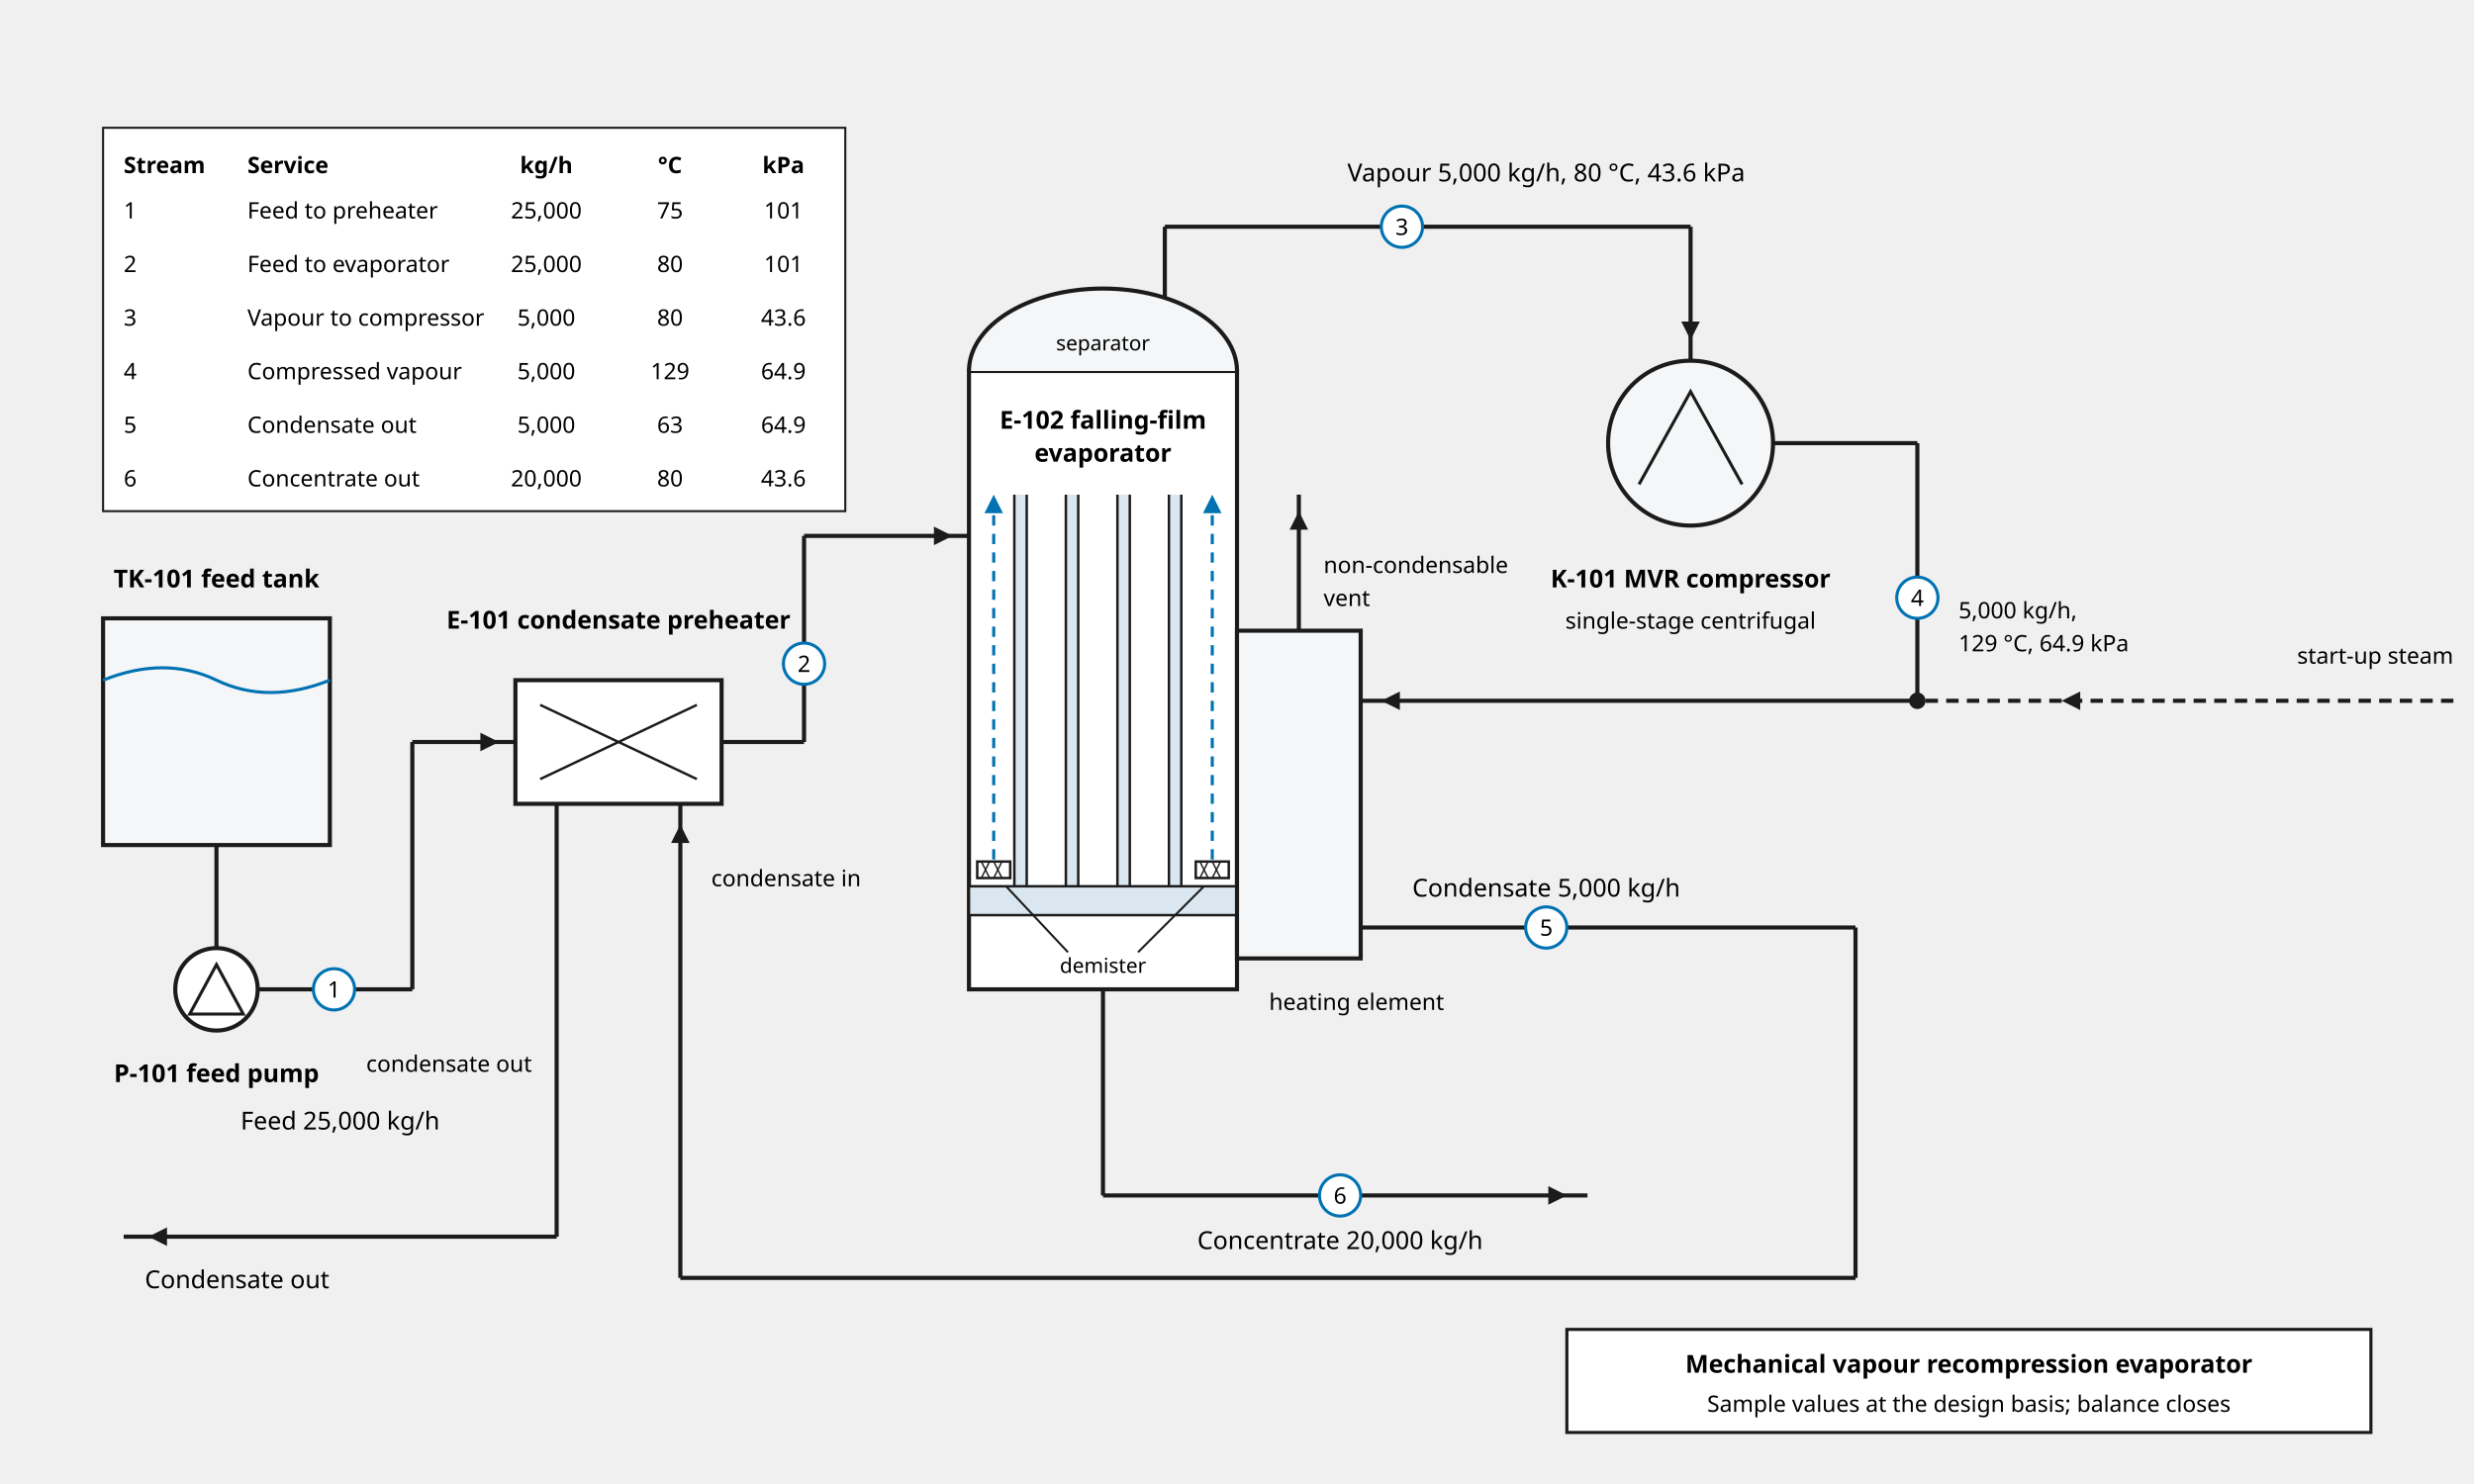
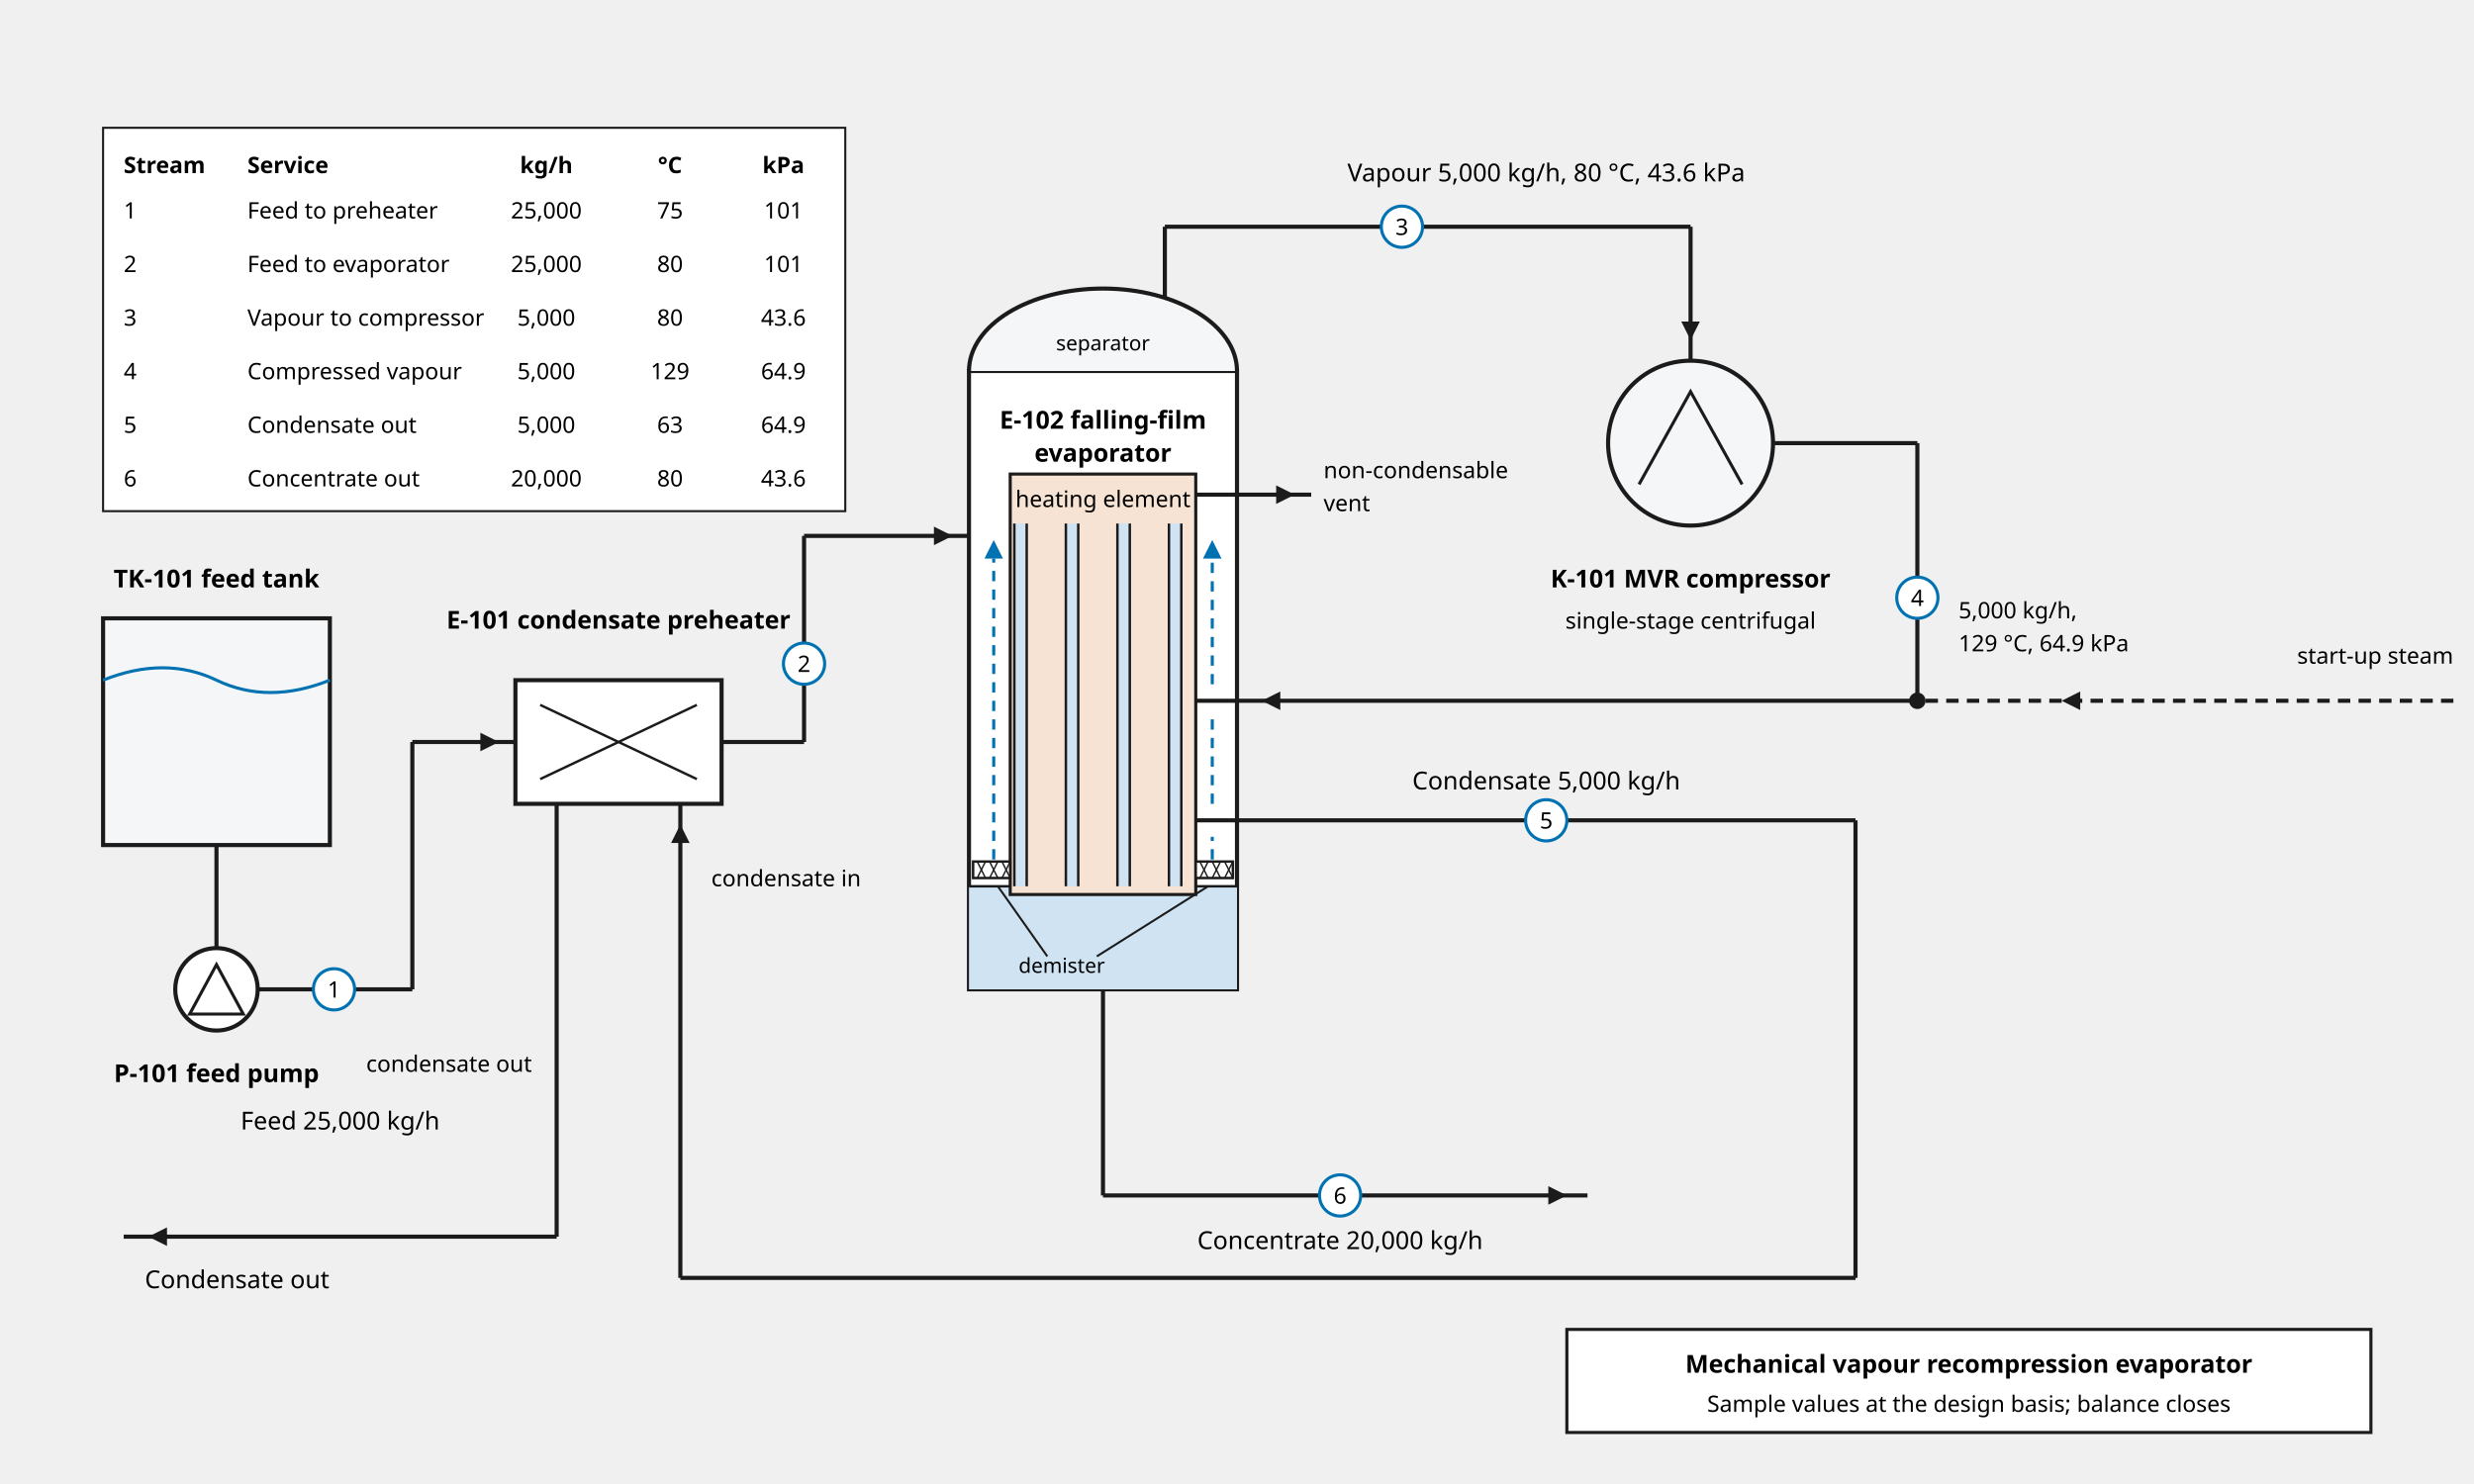
<svg xmlns="http://www.w3.org/2000/svg" viewBox="0 0 1200 720" role="img" aria-label="Process flow diagram of a mechanical vapour recompression evaporator">
  <rect x="50" y="300" width="110" height="110" fill="#f4f6f8" stroke="#1b1b1b" stroke-width="2" />
  <path d="M 50 330 Q 80 318 105 330 T 160 330" fill="none" stroke="#0072B2" stroke-width="1.5" />
  <text x="105" y="285" font-size="12" font-family="system-ui,sans-serif" font-weight="bold" text-anchor="middle">TK-101 feed tank</text>
  <circle cx="105" cy="480" r="20" fill="#ffffff" stroke="#1b1b1b" stroke-width="2" />
  <path d="M 92 492 L 105 468 L 118 492 z" fill="none" stroke="#1b1b1b" stroke-width="1.5" />
  <text x="105" y="525" font-size="12" font-family="system-ui,sans-serif" font-weight="bold" text-anchor="middle">P-101 feed pump</text>
  <rect x="250" y="330" width="100" height="60" fill="#ffffff" stroke="#1b1b1b" stroke-width="2" />
  <path d="M 262 342 L 338 378 M 262 378 L 338 342" stroke="#1b1b1b" stroke-width="1.2" fill="none" />
  <text x="300" y="305" font-size="12" font-family="system-ui,sans-serif" font-weight="bold" text-anchor="middle">E-101 condensate preheater</text>
  <rect x="470" y="180" width="130" height="300" fill="#ffffff" stroke="#1b1b1b" stroke-width="2" />
  <path d="M 470 180 A 65 40 0 0 1 600 180" fill="#f4f6f8" stroke="#1b1b1b" stroke-width="2" />
-   <rect x="492" y="240" width="6" height="190" fill="#dbe7f0" stroke="none" />
-   <line x1="492" y1="240" x2="492" y2="430" stroke="#1b1b1b" stroke-width="1.2" />
-   <line x1="498" y1="240" x2="498" y2="430" stroke="#1b1b1b" stroke-width="1.2" />
-   <rect x="517" y="240" width="6" height="190" fill="#dbe7f0" stroke="none" />
-   <line x1="517" y1="240" x2="517" y2="430" stroke="#1b1b1b" stroke-width="1.2" />
-   <line x1="523" y1="240" x2="523" y2="430" stroke="#1b1b1b" stroke-width="1.2" />
-   <rect x="542" y="240" width="6" height="190" fill="#dbe7f0" stroke="none" />
-   <line x1="542" y1="240" x2="542" y2="430" stroke="#1b1b1b" stroke-width="1.2" />
-   <line x1="548" y1="240" x2="548" y2="430" stroke="#1b1b1b" stroke-width="1.2" />
-   <rect x="567" y="240" width="6" height="190" fill="#dbe7f0" stroke="none" />
-   <line x1="567" y1="240" x2="567" y2="430" stroke="#1b1b1b" stroke-width="1.2" />
-   <line x1="573" y1="240" x2="573" y2="430" stroke="#1b1b1b" stroke-width="1.2" />
-   <line x1="482" y1="426" x2="482" y2="248" stroke="#0072B2" stroke-width="1.5" stroke-dasharray="5 4" />
-   <path d="M 482 240 l -4.5 9 h 9 z" fill="#0072B2" />
-   <line x1="588" y1="426" x2="588" y2="248" stroke="#0072B2" stroke-width="1.5" stroke-dasharray="5 4" />
-   <path d="M 588 240 l -4.5 9 h 9 z" fill="#0072B2" />
-   <rect x="470" y="430" width="130" height="14" fill="#dbe7f0" stroke="#1b1b1b" stroke-width="1.2" />
+   <rect x="470" y="430" width="130" height="50" fill="#cfe3f2" stroke="none" />
+   <line x1="470" y1="430" x2="490" y2="430" stroke="#1b1b1b" stroke-width="1.2" />
+   <line x1="580" y1="430" x2="600" y2="430" stroke="#1b1b1b" stroke-width="1.2" />
+   <rect x="490" y="230" width="90" height="204" fill="#f6e3d3" stroke="#1b1b1b" stroke-width="1.5" />
+   <text x="535" y="246" font-size="11" font-family="system-ui,sans-serif" font-weight="normal" text-anchor="middle">heating element</text>
+   <rect x="492" y="254" width="6" height="176" fill="#cfe3f2" stroke="none" />
+   <line x1="492" y1="254" x2="492" y2="430" stroke="#1b1b1b" stroke-width="1.2" />
+   <line x1="498" y1="254" x2="498" y2="430" stroke="#1b1b1b" stroke-width="1.2" />
+   <rect x="517" y="254" width="6" height="176" fill="#cfe3f2" stroke="none" />
+   <line x1="517" y1="254" x2="517" y2="430" stroke="#1b1b1b" stroke-width="1.2" />
+   <line x1="523" y1="254" x2="523" y2="430" stroke="#1b1b1b" stroke-width="1.2" />
+   <rect x="542" y="254" width="6" height="176" fill="#cfe3f2" stroke="none" />
+   <line x1="542" y1="254" x2="542" y2="430" stroke="#1b1b1b" stroke-width="1.2" />
+   <line x1="548" y1="254" x2="548" y2="430" stroke="#1b1b1b" stroke-width="1.2" />
+   <rect x="567" y="254" width="6" height="176" fill="#cfe3f2" stroke="none" />
+   <line x1="567" y1="254" x2="567" y2="430" stroke="#1b1b1b" stroke-width="1.2" />
+   <line x1="573" y1="254" x2="573" y2="430" stroke="#1b1b1b" stroke-width="1.2" />
+   <line x1="482" y1="426" x2="482" y2="271" stroke="#0072B2" stroke-width="1.5" stroke-dasharray="5 4" />
+   <path d="M 482 262 l -4.5 9 h 9 z" fill="#0072B2" />
+   <line x1="588" y1="426" x2="588" y2="406" stroke="#0072B2" stroke-width="1.5" stroke-dasharray="5 4" />
+   <line x1="588" y1="390" x2="588" y2="348" stroke="#0072B2" stroke-width="1.5" stroke-dasharray="5 4" />
+   <line x1="588" y1="332" x2="588" y2="271" stroke="#0072B2" stroke-width="1.5" stroke-dasharray="5 4" />
+   <path d="M 588 262 l -4.5 9 h 9 z" fill="#0072B2" />
  <text x="535" y="208" font-size="12" font-family="system-ui,sans-serif" font-weight="bold" text-anchor="middle">E-102 falling-film</text>
  <text x="535" y="224" font-size="12" font-family="system-ui,sans-serif" font-weight="bold" text-anchor="middle">evaporator</text>
  <text x="535" y="170" font-size="10" font-family="system-ui,sans-serif" font-weight="normal" text-anchor="middle">separator</text>
-   <rect x="600" y="306" width="60" height="159" fill="#f4f6f8" stroke="#1b1b1b" stroke-width="2" />
-   <text x="658" y="490" font-size="11" font-family="system-ui,sans-serif" font-weight="normal" text-anchor="middle">heating element</text>
-   <rect x="474" y="418" width="16" height="8" fill="#ffffff" stroke="#1b1b1b" stroke-width="1.2" />
-   <line x1="476" y1="426" x2="480" y2="418" stroke="#1b1b1b" stroke-width="0.7" />
-   <line x1="476" y1="418" x2="480" y2="426" stroke="#1b1b1b" stroke-width="0.7" />
-   <line x1="482" y1="426" x2="486" y2="418" stroke="#1b1b1b" stroke-width="0.7" />
-   <line x1="482" y1="418" x2="486" y2="426" stroke="#1b1b1b" stroke-width="0.7" />
-   <rect x="580" y="418" width="16" height="8" fill="#ffffff" stroke="#1b1b1b" stroke-width="1.2" />
+   <rect x="472" y="418" width="18" height="8" fill="#ffffff" stroke="#1b1b1b" stroke-width="1.2" />
+   <line x1="474" y1="426" x2="478" y2="418" stroke="#1b1b1b" stroke-width="0.7" />
+   <line x1="474" y1="418" x2="478" y2="426" stroke="#1b1b1b" stroke-width="0.7" />
+   <line x1="480" y1="426" x2="484" y2="418" stroke="#1b1b1b" stroke-width="0.7" />
+   <line x1="480" y1="418" x2="484" y2="426" stroke="#1b1b1b" stroke-width="0.7" />
+   <line x1="486" y1="426" x2="490" y2="418" stroke="#1b1b1b" stroke-width="0.7" />
+   <line x1="486" y1="418" x2="490" y2="426" stroke="#1b1b1b" stroke-width="0.7" />
+   <rect x="580" y="418" width="18" height="8" fill="#ffffff" stroke="#1b1b1b" stroke-width="1.2" />
  <line x1="582" y1="426" x2="586" y2="418" stroke="#1b1b1b" stroke-width="0.7" />
  <line x1="582" y1="418" x2="586" y2="426" stroke="#1b1b1b" stroke-width="0.7" />
  <line x1="588" y1="426" x2="592" y2="418" stroke="#1b1b1b" stroke-width="0.7" />
  <line x1="588" y1="418" x2="592" y2="426" stroke="#1b1b1b" stroke-width="0.7" />
-   <line x1="518" y1="462" x2="488" y2="430" stroke="#1b1b1b" stroke-width="1" />
-   <line x1="552" y1="462" x2="584" y2="430" stroke="#1b1b1b" stroke-width="1" />
-   <text x="535" y="472" font-size="10" font-family="system-ui,sans-serif" font-weight="normal" text-anchor="middle">demister</text>
+   <line x1="594" y1="426" x2="598" y2="418" stroke="#1b1b1b" stroke-width="0.7" />
+   <line x1="594" y1="418" x2="598" y2="426" stroke="#1b1b1b" stroke-width="0.7" />
+   <line x1="508" y1="464" x2="484" y2="430" stroke="#1b1b1b" stroke-width="1" />
+   <line x1="532" y1="464" x2="586" y2="430" stroke="#1b1b1b" stroke-width="1" />
+   <text x="515" y="472" font-size="10" font-family="system-ui,sans-serif" font-weight="normal" text-anchor="middle">demister</text>
  <circle cx="820" cy="215" r="40" fill="#f4f6f8" stroke="#1b1b1b" stroke-width="2" />
  <path d="M 795 235 L 820 190 L 845 235" fill="none" stroke="#1b1b1b" stroke-width="1.5" />
  <text x="820" y="285" font-size="12" font-family="system-ui,sans-serif" font-weight="bold" text-anchor="middle">K-101 MVR compressor</text>
  <text x="820" y="305" font-size="11" font-family="system-ui,sans-serif" font-weight="normal" text-anchor="middle">single-stage centrifugal</text>
  <line x1="105" y1="410" x2="105" y2="460" stroke="#1b1b1b" stroke-width="2" />
  <line x1="125" y1="480" x2="200" y2="480" stroke="#1b1b1b" stroke-width="2" />
  <line x1="200" y1="480" x2="200" y2="360" stroke="#1b1b1b" stroke-width="2" />
  <line x1="200" y1="360" x2="250" y2="360" stroke="#1b1b1b" stroke-width="2" />
  <path d="M 242 360 l -9 -4.5 v 9 z" fill="#1b1b1b" transform="rotate(0 242 360)" />
  <circle cx="162" cy="480" r="10" fill="#ffffff" stroke="#0072B2" stroke-width="1.5" />
  <text x="162" y="484" font-size="11" font-family="system-ui,sans-serif" font-weight="normal" text-anchor="middle">1</text>
  <text x="165" y="548" font-size="12" font-family="system-ui,sans-serif" font-weight="normal" text-anchor="middle">Feed 25,000 kg/h</text>
  <line x1="350" y1="360" x2="390" y2="360" stroke="#1b1b1b" stroke-width="2" />
  <line x1="390" y1="360" x2="390" y2="260" stroke="#1b1b1b" stroke-width="2" />
  <line x1="390" y1="260" x2="470" y2="260" stroke="#1b1b1b" stroke-width="2" />
  <path d="M 462 260 l -9 -4.5 v 9 z" fill="#1b1b1b" transform="rotate(0 462 260)" />
  <circle cx="390" cy="322" r="10" fill="#ffffff" stroke="#0072B2" stroke-width="1.5" />
  <text x="390" y="326" font-size="11" font-family="system-ui,sans-serif" font-weight="normal" text-anchor="middle">2</text>
  <line x1="565" y1="144" x2="565" y2="110" stroke="#1b1b1b" stroke-width="2" />
  <line x1="565" y1="110" x2="820" y2="110" stroke="#1b1b1b" stroke-width="2" />
  <line x1="820" y1="110" x2="820" y2="175" stroke="#1b1b1b" stroke-width="2" />
  <path d="M 820 165 l -9 -4.5 v 9 z" fill="#1b1b1b" transform="rotate(90 820 165)" />
  <circle cx="680" cy="110" r="10" fill="#ffffff" stroke="#0072B2" stroke-width="1.5" />
  <text x="680" y="114" font-size="11" font-family="system-ui,sans-serif" font-weight="normal" text-anchor="middle">3</text>
  <text x="750" y="88" font-size="12" font-family="system-ui,sans-serif" font-weight="normal" text-anchor="middle">Vapour 5,000 kg/h, 80 °C, 43.6 kPa</text>
  <line x1="860" y1="215" x2="930" y2="215" stroke="#1b1b1b" stroke-width="2" />
  <line x1="930" y1="215" x2="930" y2="340" stroke="#1b1b1b" stroke-width="2" />
-   <line x1="930" y1="340" x2="660" y2="340" stroke="#1b1b1b" stroke-width="2" />
-   <path d="M 670 340 l -9 -4.5 v 9 z" fill="#1b1b1b" transform="rotate(180 670 340)" />
+   <line x1="930" y1="340" x2="580" y2="340" stroke="#1b1b1b" stroke-width="2" />
+   <path d="M 612 340 l -9 -4.5 v 9 z" fill="#1b1b1b" transform="rotate(180 612 340)" />
  <circle cx="930" cy="290" r="10" fill="#ffffff" stroke="#0072B2" stroke-width="1.5" />
  <text x="930" y="294" font-size="11" font-family="system-ui,sans-serif" font-weight="normal" text-anchor="middle">4</text>
  <text x="950" y="300" font-size="11" font-family="system-ui,sans-serif" font-weight="normal" text-anchor="start">5,000 kg/h,</text>
  <text x="950" y="316" font-size="11" font-family="system-ui,sans-serif" font-weight="normal" text-anchor="start">129 °C, 64.9 kPa</text>
-   <line x1="660" y1="450" x2="900" y2="450" stroke="#1b1b1b" stroke-width="2" />
-   <line x1="900" y1="450" x2="900" y2="620" stroke="#1b1b1b" stroke-width="2" />
+   <line x1="580" y1="398" x2="900" y2="398" stroke="#1b1b1b" stroke-width="2" />
+   <line x1="900" y1="398" x2="900" y2="620" stroke="#1b1b1b" stroke-width="2" />
  <line x1="900" y1="620" x2="330" y2="620" stroke="#1b1b1b" stroke-width="2" />
  <line x1="330" y1="620" x2="330" y2="390" stroke="#1b1b1b" stroke-width="2" />
  <path d="M 330 400 l -9 -4.5 v 9 z" fill="#1b1b1b" transform="rotate(-90 330 400)" />
-   <circle cx="750" cy="450" r="10" fill="#ffffff" stroke="#0072B2" stroke-width="1.5" />
-   <text x="750" y="454" font-size="11" font-family="system-ui,sans-serif" font-weight="normal" text-anchor="middle">5</text>
-   <text x="750" y="435" font-size="12" font-family="system-ui,sans-serif" font-weight="normal" text-anchor="middle">Condensate 5,000 kg/h</text>
+   <circle cx="750" cy="398" r="10" fill="#ffffff" stroke="#0072B2" stroke-width="1.5" />
+   <text x="750" y="402" font-size="11" font-family="system-ui,sans-serif" font-weight="normal" text-anchor="middle">5</text>
+   <text x="750" y="383" font-size="12" font-family="system-ui,sans-serif" font-weight="normal" text-anchor="middle">Condensate 5,000 kg/h</text>
  <text x="345" y="430" font-size="11" font-family="system-ui,sans-serif" font-weight="normal" text-anchor="start">condensate in</text>
  <text x="258" y="520" font-size="11" font-family="system-ui,sans-serif" font-weight="normal" text-anchor="end">condensate out</text>
  <line x1="270" y1="390" x2="270" y2="600" stroke="#1b1b1b" stroke-width="2" />
  <line x1="270" y1="600" x2="60" y2="600" stroke="#1b1b1b" stroke-width="2" />
  <path d="M 72 600 l -9 -4.5 v 9 z" fill="#1b1b1b" transform="rotate(180 72 600)" />
  <text x="115" y="625" font-size="12" font-family="system-ui,sans-serif" font-weight="normal" text-anchor="middle">Condensate out</text>
  <line x1="535" y1="480" x2="535" y2="580" stroke="#1b1b1b" stroke-width="2" />
  <line x1="535" y1="580" x2="770" y2="580" stroke="#1b1b1b" stroke-width="2" />
  <path d="M 760 580 l -9 -4.5 v 9 z" fill="#1b1b1b" transform="rotate(0 760 580)" />
  <circle cx="650" cy="580" r="10" fill="#ffffff" stroke="#0072B2" stroke-width="1.5" />
  <text x="650" y="584" font-size="11" font-family="system-ui,sans-serif" font-weight="normal" text-anchor="middle">6</text>
  <text x="650" y="606" font-size="12" font-family="system-ui,sans-serif" font-weight="normal" text-anchor="middle">Concentrate 20,000 kg/h</text>
-   <line x1="630" y1="306" x2="630" y2="240" stroke="#1b1b1b" stroke-width="2" />
-   <path d="M 630 248 l -9 -4.5 v 9 z" fill="#1b1b1b" transform="rotate(-90 630 248)" />
-   <text x="642" y="278" font-size="11" font-family="system-ui,sans-serif" font-weight="normal" text-anchor="start">non-condensable</text>
-   <text x="642" y="294" font-size="11" font-family="system-ui,sans-serif" font-weight="normal" text-anchor="start">vent</text>
+   <line x1="580" y1="240" x2="636" y2="240" stroke="#1b1b1b" stroke-width="2" />
+   <path d="M 628 240 l -9 -4.5 v 9 z" fill="#1b1b1b" transform="rotate(0 628 240)" />
+   <text x="642" y="232" font-size="11" font-family="system-ui,sans-serif" font-weight="normal" text-anchor="start">non-condensable</text>
+   <text x="642" y="248" font-size="11" font-family="system-ui,sans-serif" font-weight="normal" text-anchor="start">vent</text>
  <line x1="1190" y1="340" x2="930" y2="340" stroke="#1b1b1b" stroke-width="2" stroke-dasharray="6 4" />
  <circle cx="930" cy="340" r="4" fill="#1b1b1b" />
  <path d="M 1000 340 l -9 -4.5 v 9 z" fill="#1b1b1b" transform="rotate(180 1000 340)" />
  <text x="1190" y="322" font-size="11" font-family="system-ui,sans-serif" font-weight="normal" text-anchor="end">start-up steam</text>
  <rect x="760" y="645" width="390" height="50" fill="#ffffff" stroke="#1b1b1b" stroke-width="1.5" />
  <text x="955" y="666" font-size="12" font-family="system-ui,sans-serif" font-weight="bold" text-anchor="middle">Mechanical vapour recompression evaporator</text>
  <text x="955" y="685" font-size="11" font-family="system-ui,sans-serif" font-weight="normal" text-anchor="middle">Sample values at the design basis; balance closes</text>
  <rect x="50" y="62" width="360" height="186" fill="#ffffff" stroke="#1b1b1b" stroke-width="1" />
  <text x="60" y="84" font-size="11" font-family="system-ui,sans-serif" font-weight="bold" text-anchor="start">Stream</text>
  <text x="120" y="84" font-size="11" font-family="system-ui,sans-serif" font-weight="bold" text-anchor="start">Service</text>
  <text x="265" y="84" font-size="11" font-family="system-ui,sans-serif" font-weight="bold" text-anchor="middle">kg/h</text>
  <text x="325" y="84" font-size="11" font-family="system-ui,sans-serif" font-weight="bold" text-anchor="middle">°C</text>
  <text x="380" y="84" font-size="11" font-family="system-ui,sans-serif" font-weight="bold" text-anchor="middle">kPa</text>
  <text x="60" y="106" font-size="11" font-family="system-ui,sans-serif" font-weight="normal" text-anchor="start">1</text>
  <text x="120" y="106" font-size="11" font-family="system-ui,sans-serif" font-weight="normal" text-anchor="start">Feed to preheater</text>
  <text x="265" y="106" font-size="11" font-family="system-ui,sans-serif" font-weight="normal" text-anchor="middle">25,000</text>
  <text x="325" y="106" font-size="11" font-family="system-ui,sans-serif" font-weight="normal" text-anchor="middle">75</text>
  <text x="380" y="106" font-size="11" font-family="system-ui,sans-serif" font-weight="normal" text-anchor="middle">101</text>
  <text x="60" y="132" font-size="11" font-family="system-ui,sans-serif" font-weight="normal" text-anchor="start">2</text>
  <text x="120" y="132" font-size="11" font-family="system-ui,sans-serif" font-weight="normal" text-anchor="start">Feed to evaporator</text>
  <text x="265" y="132" font-size="11" font-family="system-ui,sans-serif" font-weight="normal" text-anchor="middle">25,000</text>
  <text x="325" y="132" font-size="11" font-family="system-ui,sans-serif" font-weight="normal" text-anchor="middle">80</text>
  <text x="380" y="132" font-size="11" font-family="system-ui,sans-serif" font-weight="normal" text-anchor="middle">101</text>
  <text x="60" y="158" font-size="11" font-family="system-ui,sans-serif" font-weight="normal" text-anchor="start">3</text>
  <text x="120" y="158" font-size="11" font-family="system-ui,sans-serif" font-weight="normal" text-anchor="start">Vapour to compressor</text>
  <text x="265" y="158" font-size="11" font-family="system-ui,sans-serif" font-weight="normal" text-anchor="middle">5,000</text>
  <text x="325" y="158" font-size="11" font-family="system-ui,sans-serif" font-weight="normal" text-anchor="middle">80</text>
  <text x="380" y="158" font-size="11" font-family="system-ui,sans-serif" font-weight="normal" text-anchor="middle">43.6</text>
  <text x="60" y="184" font-size="11" font-family="system-ui,sans-serif" font-weight="normal" text-anchor="start">4</text>
  <text x="120" y="184" font-size="11" font-family="system-ui,sans-serif" font-weight="normal" text-anchor="start">Compressed vapour</text>
  <text x="265" y="184" font-size="11" font-family="system-ui,sans-serif" font-weight="normal" text-anchor="middle">5,000</text>
  <text x="325" y="184" font-size="11" font-family="system-ui,sans-serif" font-weight="normal" text-anchor="middle">129</text>
  <text x="380" y="184" font-size="11" font-family="system-ui,sans-serif" font-weight="normal" text-anchor="middle">64.9</text>
  <text x="60" y="210" font-size="11" font-family="system-ui,sans-serif" font-weight="normal" text-anchor="start">5</text>
  <text x="120" y="210" font-size="11" font-family="system-ui,sans-serif" font-weight="normal" text-anchor="start">Condensate out</text>
  <text x="265" y="210" font-size="11" font-family="system-ui,sans-serif" font-weight="normal" text-anchor="middle">5,000</text>
  <text x="325" y="210" font-size="11" font-family="system-ui,sans-serif" font-weight="normal" text-anchor="middle">63</text>
  <text x="380" y="210" font-size="11" font-family="system-ui,sans-serif" font-weight="normal" text-anchor="middle">64.9</text>
  <text x="60" y="236" font-size="11" font-family="system-ui,sans-serif" font-weight="normal" text-anchor="start">6</text>
  <text x="120" y="236" font-size="11" font-family="system-ui,sans-serif" font-weight="normal" text-anchor="start">Concentrate out</text>
  <text x="265" y="236" font-size="11" font-family="system-ui,sans-serif" font-weight="normal" text-anchor="middle">20,000</text>
  <text x="325" y="236" font-size="11" font-family="system-ui,sans-serif" font-weight="normal" text-anchor="middle">80</text>
  <text x="380" y="236" font-size="11" font-family="system-ui,sans-serif" font-weight="normal" text-anchor="middle">43.6</text>
</svg>
